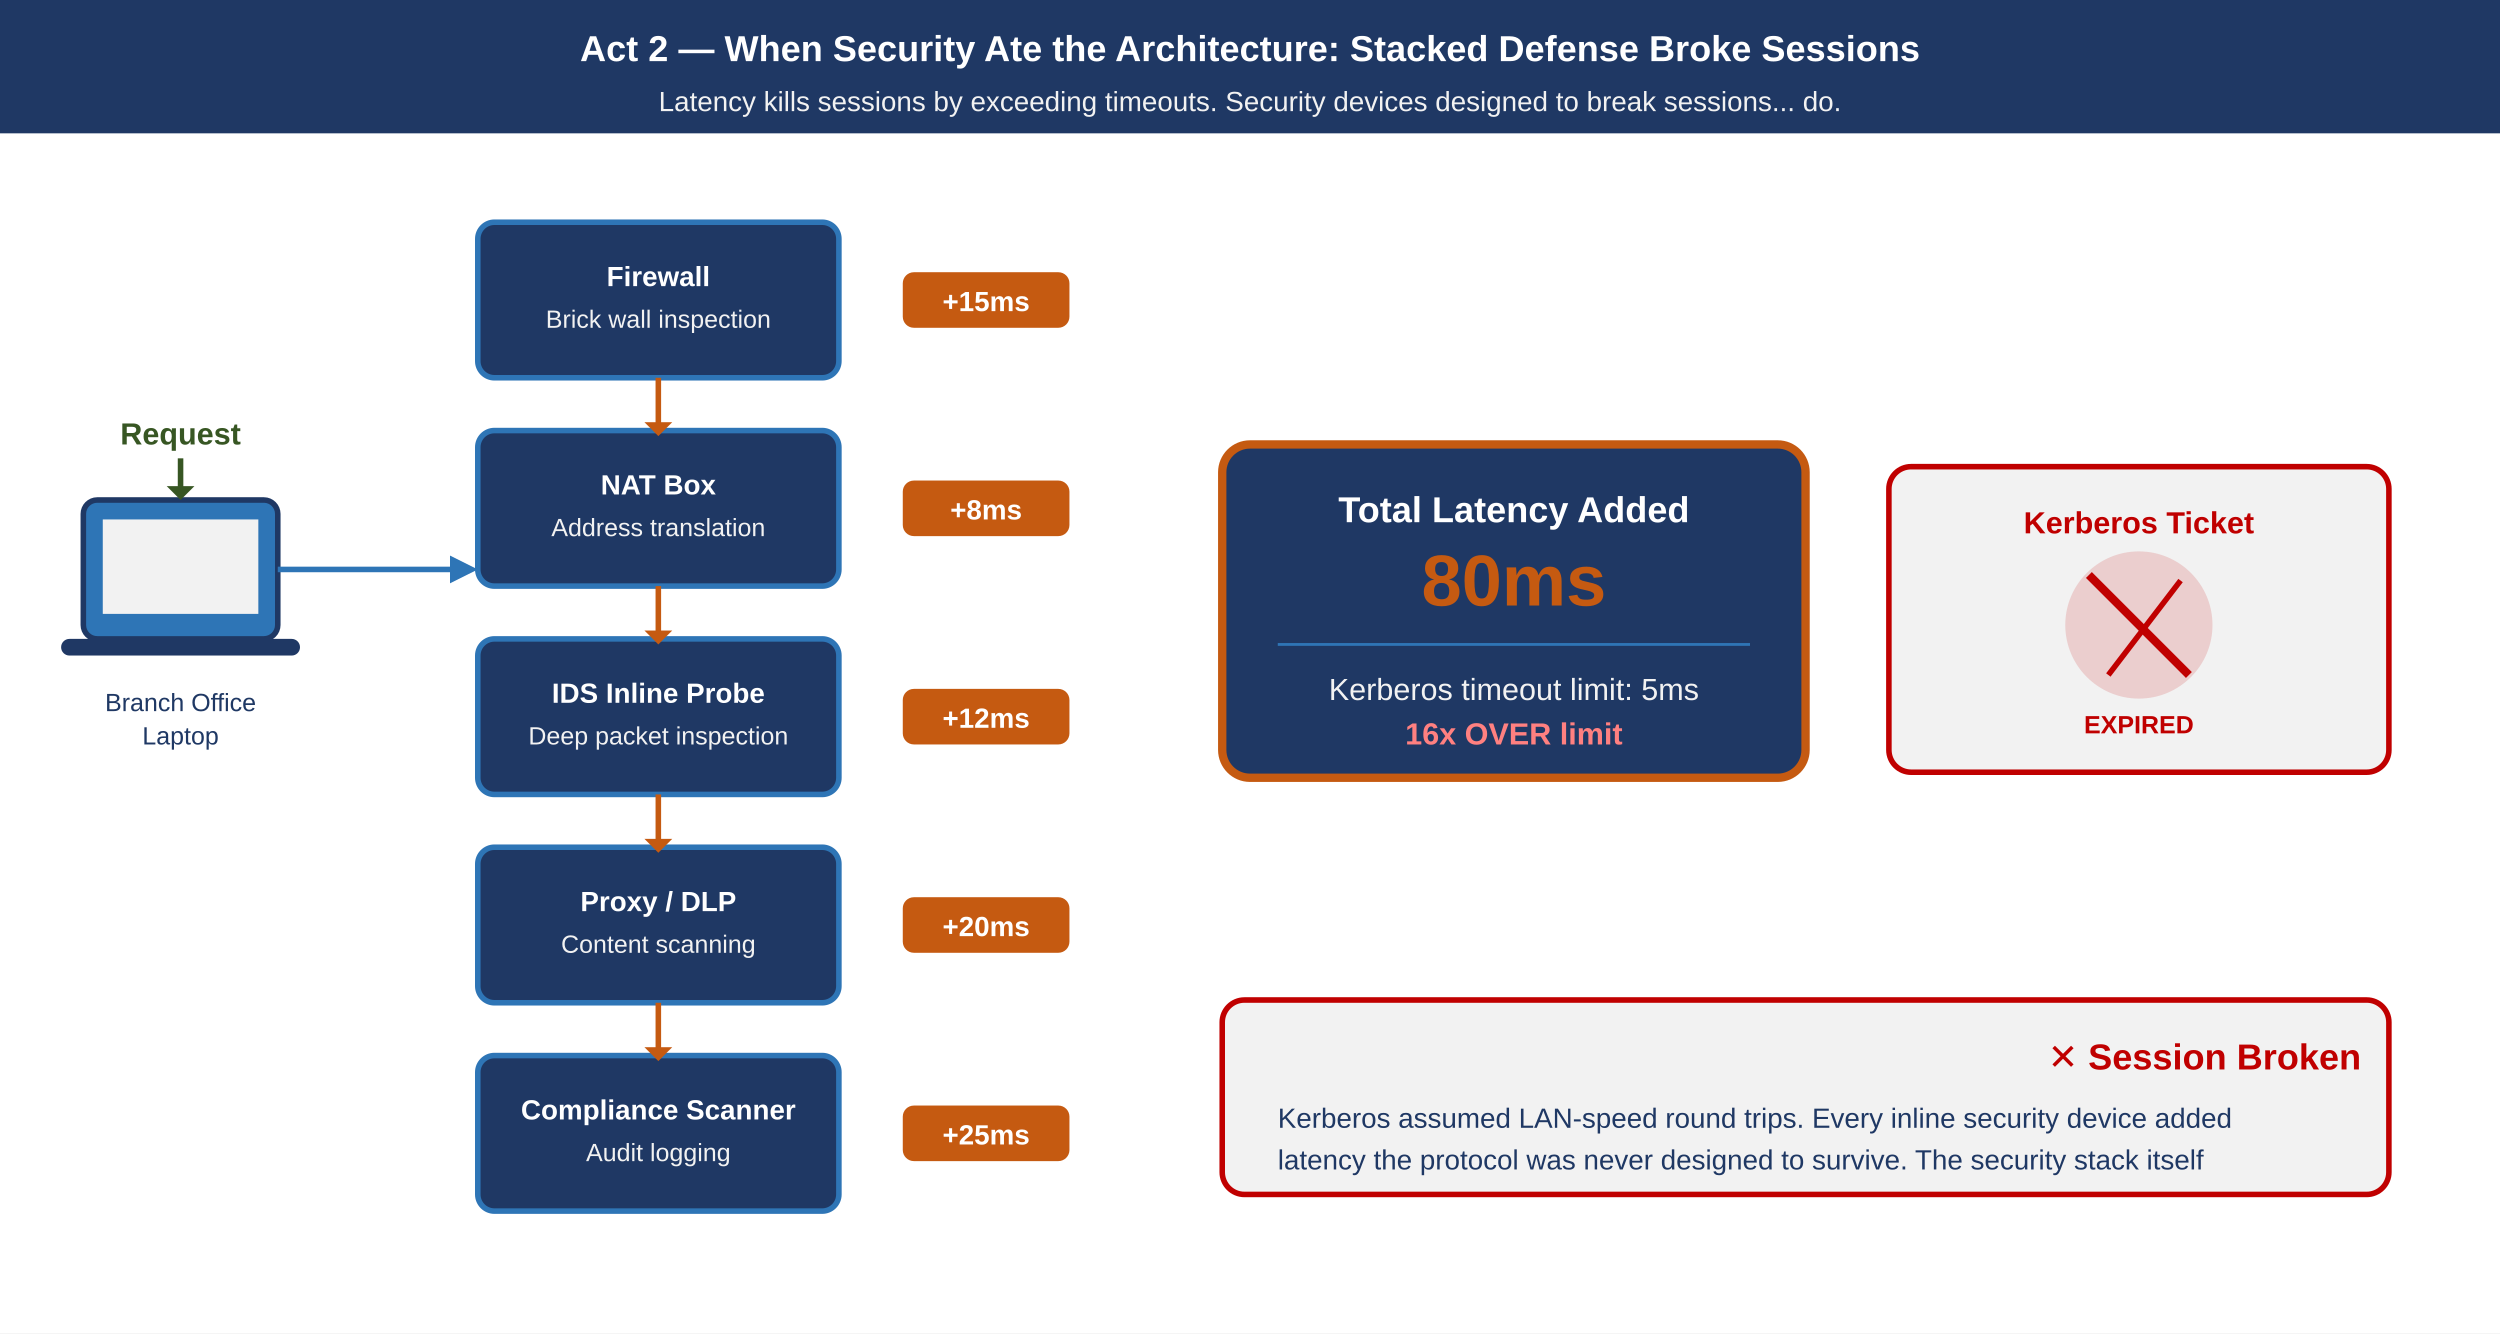
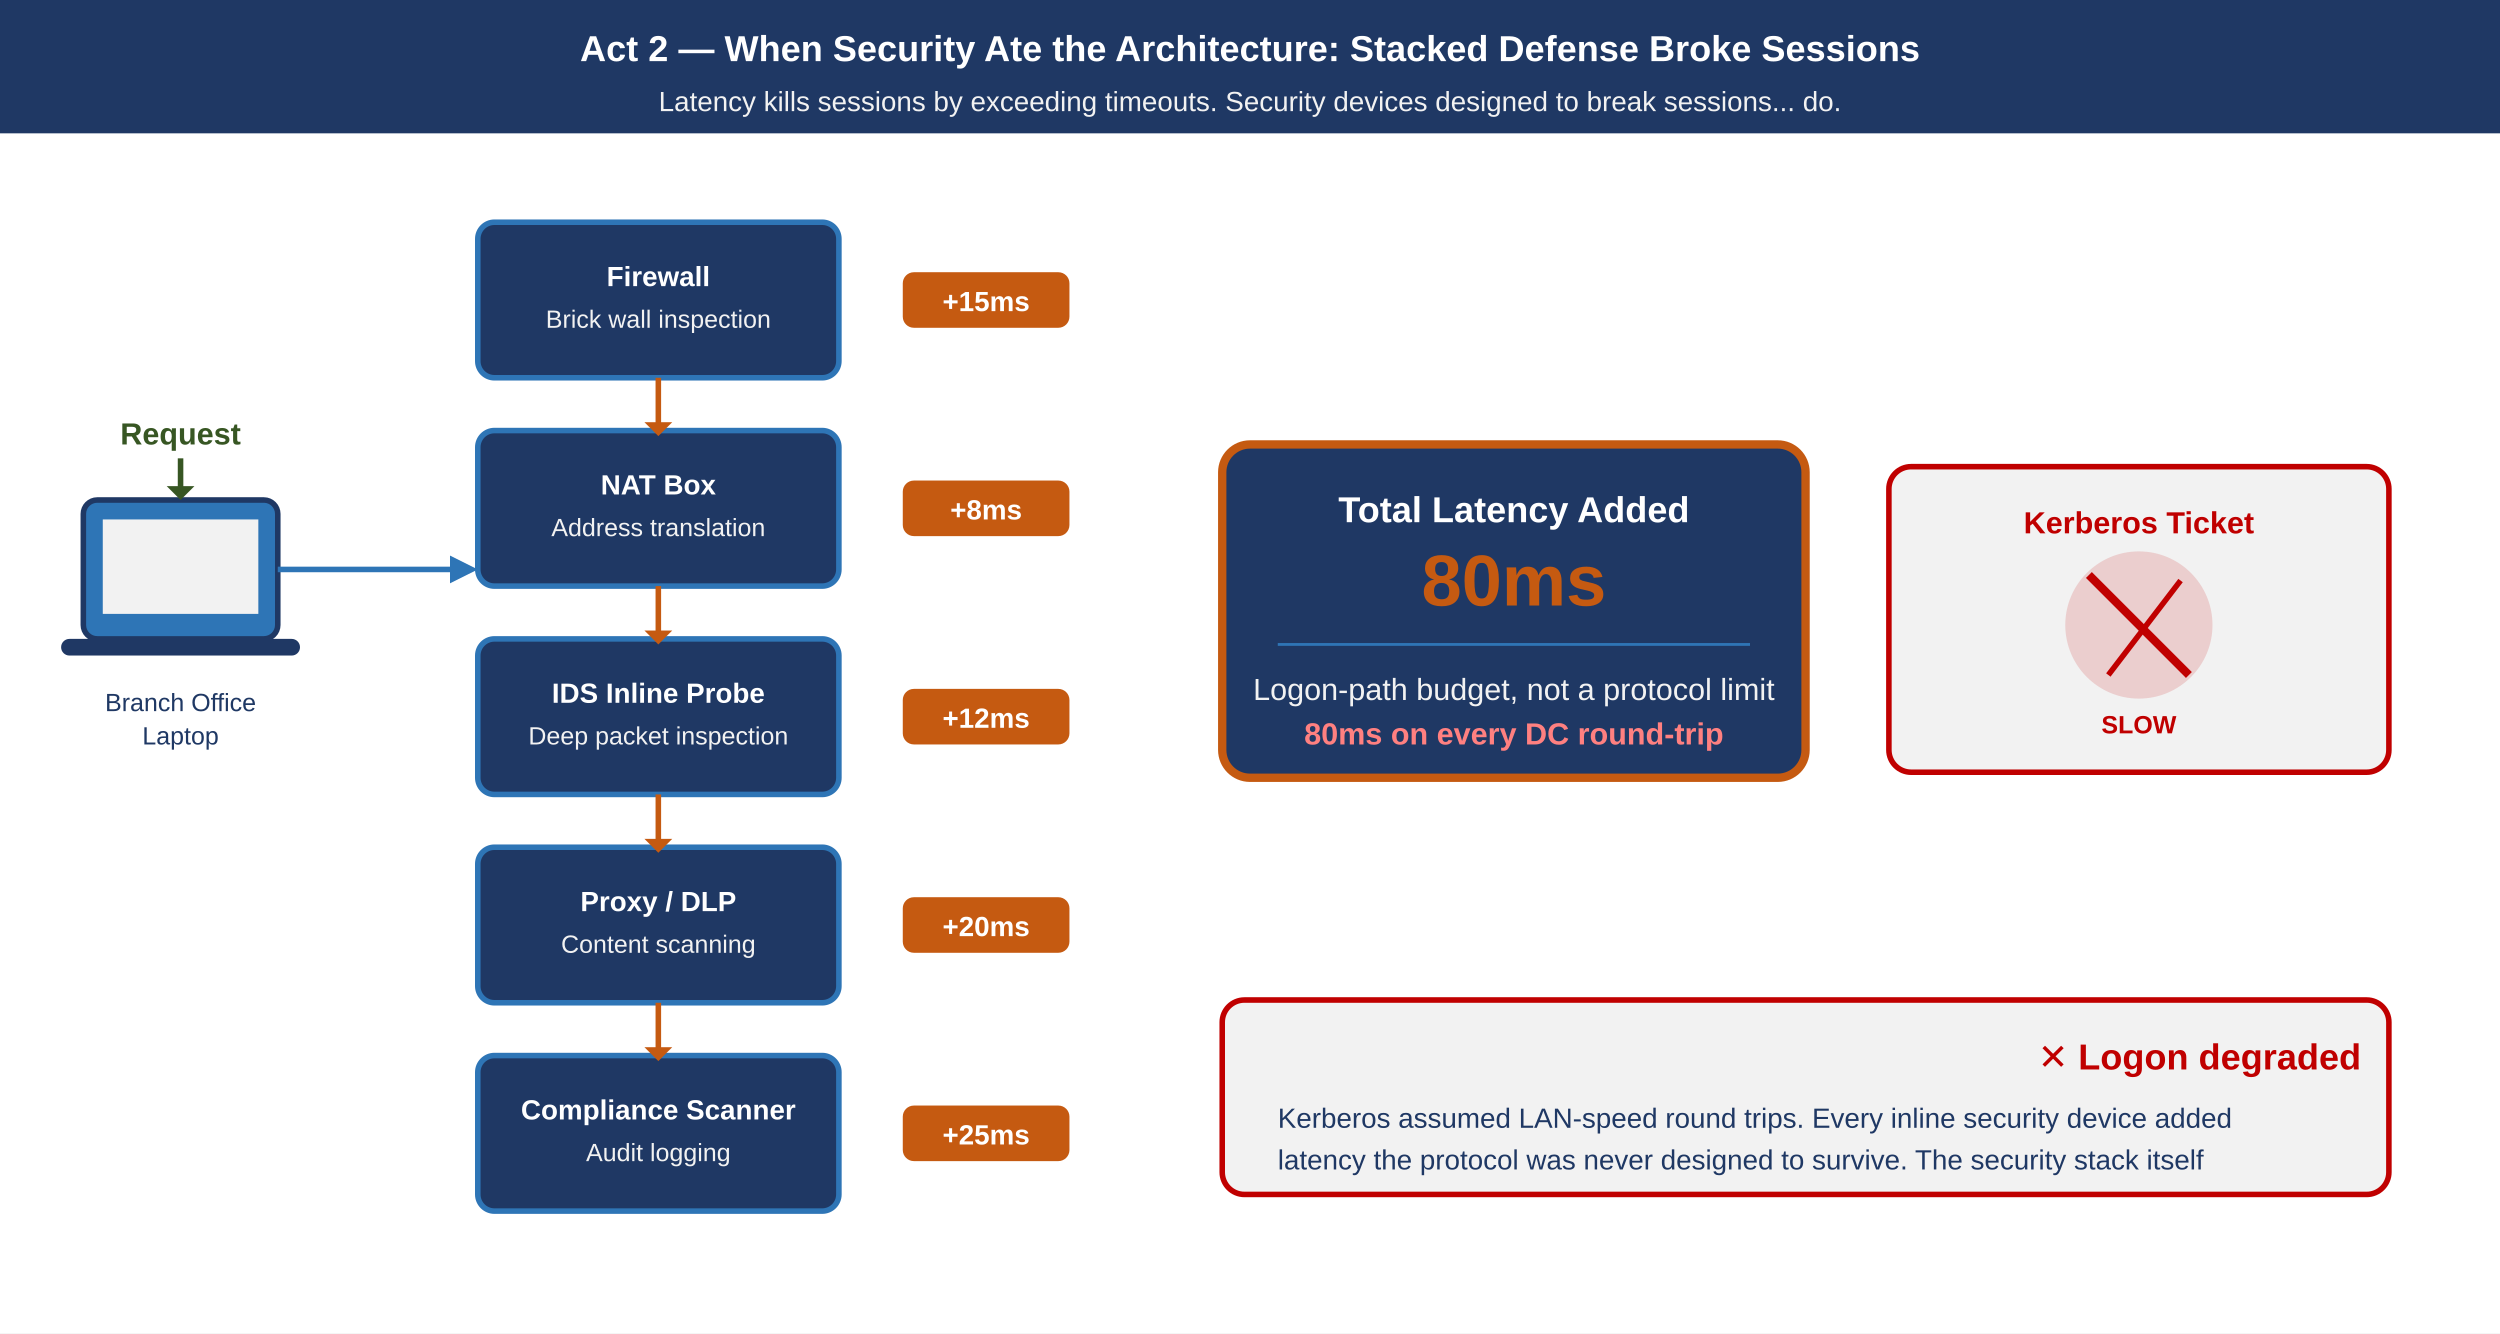
<svg xmlns="http://www.w3.org/2000/svg" width="900" height="480" viewBox="0 0 900 480" style="background:#FFFFFF;font-family:Arial,sans-serif">
  <rect width="900" height="480" fill="#FFFFFF" />
  <rect x="0" y="0" width="900" height="48" fill="#1F3864" />
  <text x="450" y="22" text-anchor="middle" fill="#FFFFFF" font-size="13" font-weight="bold">Act 2 — When Security Ate the Architecture: Stacked Defense Broke Sessions</text>
  <text x="450" y="40" text-anchor="middle" fill="#F2F2F2" font-size="10">Latency kills sessions by exceeding timeouts. Security devices designed to break sessions... do.</text>
  <rect x="30" y="180" width="70" height="50" rx="5" fill="#2E75B6" stroke="#1F3864" stroke-width="2" />
  <rect x="37" y="187" width="56" height="34" fill="#F2F2F2" />
  <rect x="22" y="230" width="86" height="6" rx="3" fill="#1F3864" />
  <text x="65" y="256" text-anchor="middle" fill="#1F3864" font-size="9">Branch Office</text>
  <text x="65" y="268" text-anchor="middle" fill="#1F3864" font-size="9">Laptop</text>
  <text x="65" y="160" text-anchor="middle" fill="#375623" font-size="11" font-weight="bold">Request</text>
  <line x1="65" y1="165" x2="65" y2="178" stroke="#375623" stroke-width="2" />
  <polygon points="60,175 70,175 65,180" fill="#375623" />
  <line x1="100" y1="205" x2="165" y2="205" stroke="#2E75B6" stroke-width="2" />
  <polygon points="162,200 172,205 162,210" fill="#2E75B6" />
  <rect x="172" y="80" width="130" height="56" rx="6" fill="#1F3864" stroke="#2E75B6" stroke-width="2" />
  <text x="237" y="103" text-anchor="middle" fill="#FFFFFF" font-size="10" font-weight="bold">Firewall</text>
  <text x="237" y="118" text-anchor="middle" fill="#F2F2F2" font-size="9">Brick wall inspection</text>
  <rect x="325" y="98" width="60" height="20" rx="4" fill="#C55A11" />
  <text x="355" y="112" text-anchor="middle" fill="#FFFFFF" font-size="10" font-weight="bold">+15ms</text>
  <rect x="172" y="155" width="130" height="56" rx="6" fill="#1F3864" stroke="#2E75B6" stroke-width="2" />
  <text x="237" y="178" text-anchor="middle" fill="#FFFFFF" font-size="10" font-weight="bold">NAT Box</text>
  <text x="237" y="193" text-anchor="middle" fill="#F2F2F2" font-size="9">Address translation</text>
  <rect x="325" y="173" width="60" height="20" rx="4" fill="#C55A11" />
  <text x="355" y="187" text-anchor="middle" fill="#FFFFFF" font-size="10" font-weight="bold">+8ms</text>
  <rect x="172" y="230" width="130" height="56" rx="6" fill="#1F3864" stroke="#2E75B6" stroke-width="2" />
  <text x="237" y="253" text-anchor="middle" fill="#FFFFFF" font-size="10" font-weight="bold">IDS Inline Probe</text>
  <text x="237" y="268" text-anchor="middle" fill="#F2F2F2" font-size="9">Deep packet inspection</text>
  <rect x="325" y="248" width="60" height="20" rx="4" fill="#C55A11" />
  <text x="355" y="262" text-anchor="middle" fill="#FFFFFF" font-size="10" font-weight="bold">+12ms</text>
  <rect x="172" y="305" width="130" height="56" rx="6" fill="#1F3864" stroke="#2E75B6" stroke-width="2" />
  <text x="237" y="328" text-anchor="middle" fill="#FFFFFF" font-size="10" font-weight="bold">Proxy / DLP</text>
  <text x="237" y="343" text-anchor="middle" fill="#F2F2F2" font-size="9">Content scanning</text>
  <rect x="325" y="323" width="60" height="20" rx="4" fill="#C55A11" />
  <text x="355" y="337" text-anchor="middle" fill="#FFFFFF" font-size="10" font-weight="bold">+20ms</text>
  <rect x="172" y="380" width="130" height="56" rx="6" fill="#1F3864" stroke="#2E75B6" stroke-width="2" />
  <text x="237" y="403" text-anchor="middle" fill="#FFFFFF" font-size="10" font-weight="bold">Compliance Scanner</text>
  <text x="237" y="418" text-anchor="middle" fill="#F2F2F2" font-size="9">Audit logging</text>
  <rect x="325" y="398" width="60" height="20" rx="4" fill="#C55A11" />
  <text x="355" y="412" text-anchor="middle" fill="#FFFFFF" font-size="10" font-weight="bold">+25ms</text>
  <line x1="237" y1="136" x2="237" y2="155" stroke="#C55A11" stroke-width="2" />
  <polygon points="232,152 242,152 237,157" fill="#C55A11" />
  <line x1="237" y1="211" x2="237" y2="230" stroke="#C55A11" stroke-width="2" />
  <polygon points="232,227 242,227 237,232" fill="#C55A11" />
  <line x1="237" y1="286" x2="237" y2="305" stroke="#C55A11" stroke-width="2" />
  <polygon points="232,302 242,302 237,307" fill="#C55A11" />
  <line x1="237" y1="361" x2="237" y2="380" stroke="#C55A11" stroke-width="2" />
  <polygon points="232,377 242,377 237,382" fill="#C55A11" />
  <rect x="440" y="160" width="210" height="120" rx="10" fill="#1F3864" stroke="#C55A11" stroke-width="3" />
  <text x="545" y="188" text-anchor="middle" fill="#FFFFFF" font-size="13" font-weight="bold">Total Latency Added</text>
  <text x="545" y="218" text-anchor="middle" fill="#C55A11" font-size="26" font-weight="bold">80ms</text>
  <line x1="460" y1="232" x2="630" y2="232" stroke="#2E75B6" stroke-width="1" />
-   <text x="545" y="252" text-anchor="middle" fill="#F2F2F2" font-size="11">Kerberos timeout limit: 5ms</text>
-   <text x="545" y="268" text-anchor="middle" fill="#FF8080" font-size="11" font-weight="bold">16x OVER limit</text>
+   <text x="545" y="252" text-anchor="middle" fill="#F2F2F2" font-size="11">Logon-path budget, not a protocol limit</text>
+   <text x="545" y="268" text-anchor="middle" fill="#FF8080" font-size="11" font-weight="bold">80ms on every DC round-trip</text>
  <rect x="680" y="168" width="180" height="110" rx="8" fill="#F2F2F2" stroke="#C00000" stroke-width="2" />
  <text x="770" y="192" text-anchor="middle" fill="#C00000" font-size="11" font-weight="bold">Kerberos Ticket</text>
  <ellipse cx="770" cy="225" rx="26" ry="26" fill="#C00000" opacity="0.15" stroke="#C00000" stroke-width="1" />
  <line x1="752" y1="207" x2="788" y2="243" stroke="#C00000" stroke-width="3" />
  <line x1="759" y1="243" x2="785" y2="209" stroke="#C00000" stroke-width="2" />
-   <text x="770" y="264" text-anchor="middle" fill="#C00000" font-size="9" font-weight="bold">EXPIRED</text>
+   <text x="770" y="264" text-anchor="middle" fill="#C00000" font-size="9" font-weight="bold">SLOW</text>
  <rect x="440" y="360" width="420" height="70" rx="8" fill="#F2F2F2" stroke="#C00000" stroke-width="2" />
-   <text x="850" y="385" text-anchor="end" fill="#C00000" font-size="13" font-weight="bold">✕  Session Broken</text>
+   <text x="850" y="385" text-anchor="end" fill="#C00000" font-size="13" font-weight="bold">✕  Logon degraded</text>
  <text x="460" y="406" fill="#1F3864" font-size="10">Kerberos assumed LAN-speed round trips. Every inline security device added</text>
  <text x="460" y="421" fill="#1F3864" font-size="10">latency the protocol was never designed to survive. The security stack itself</text>
</svg>
